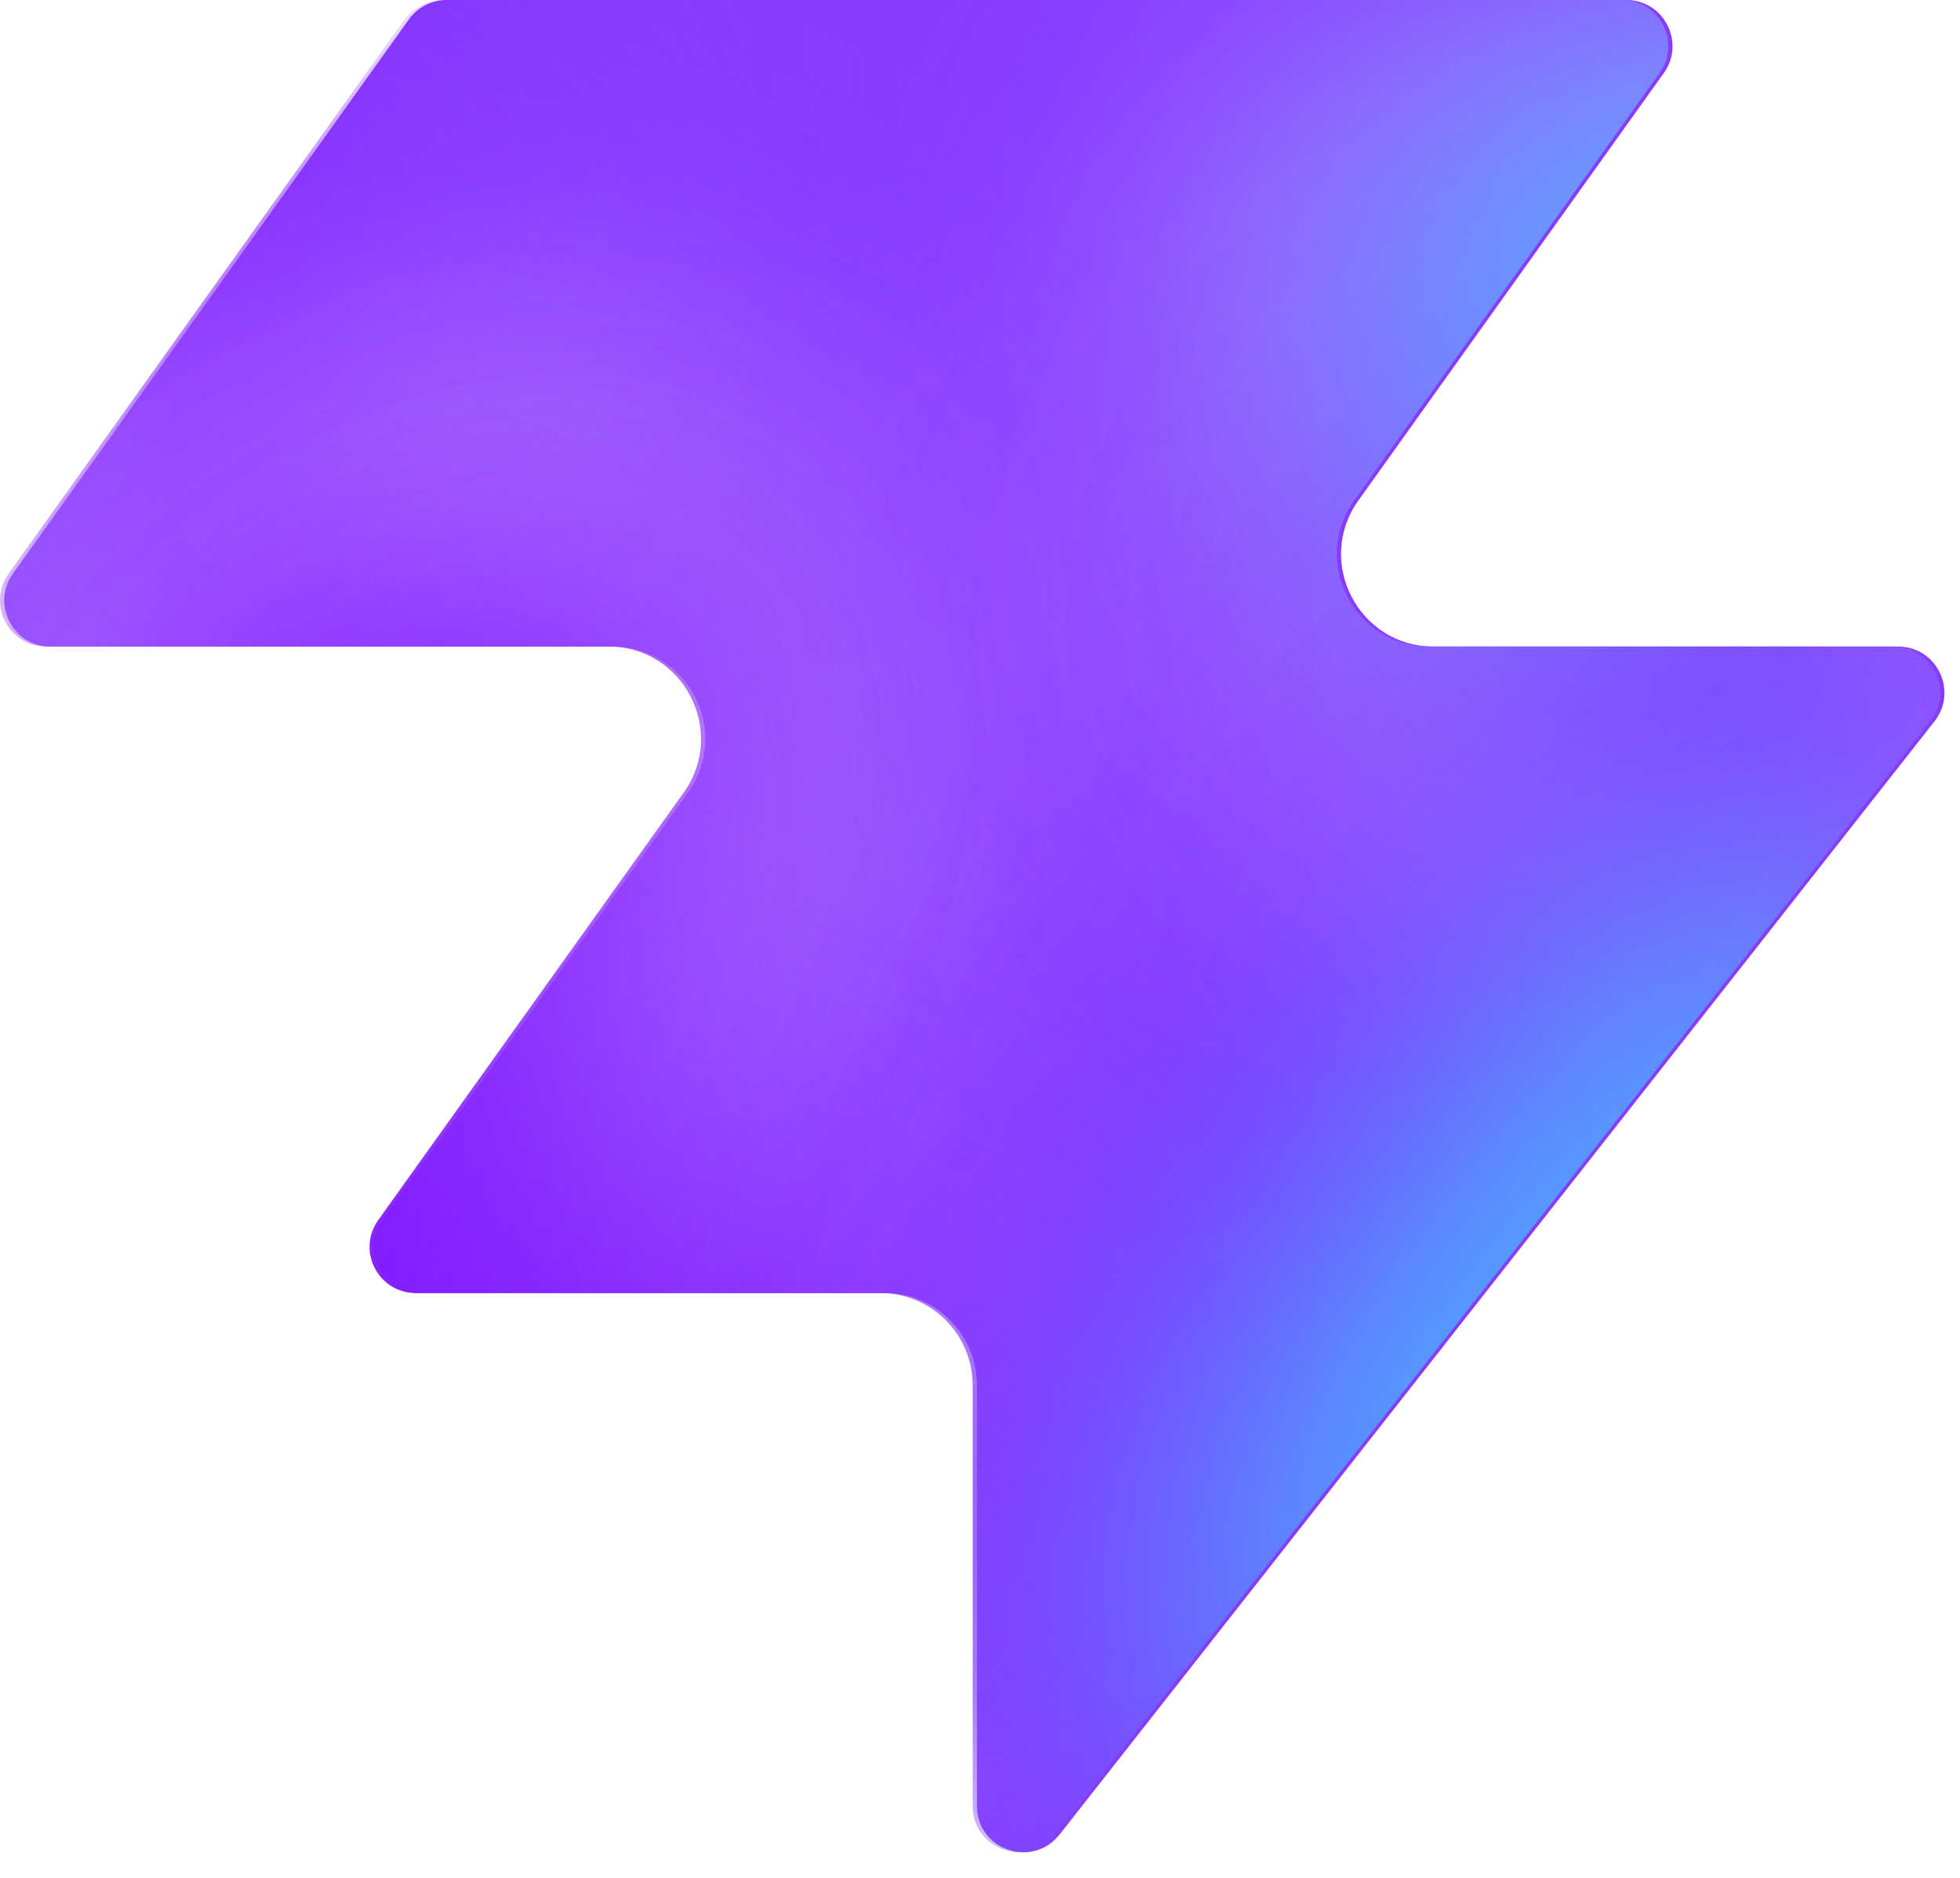
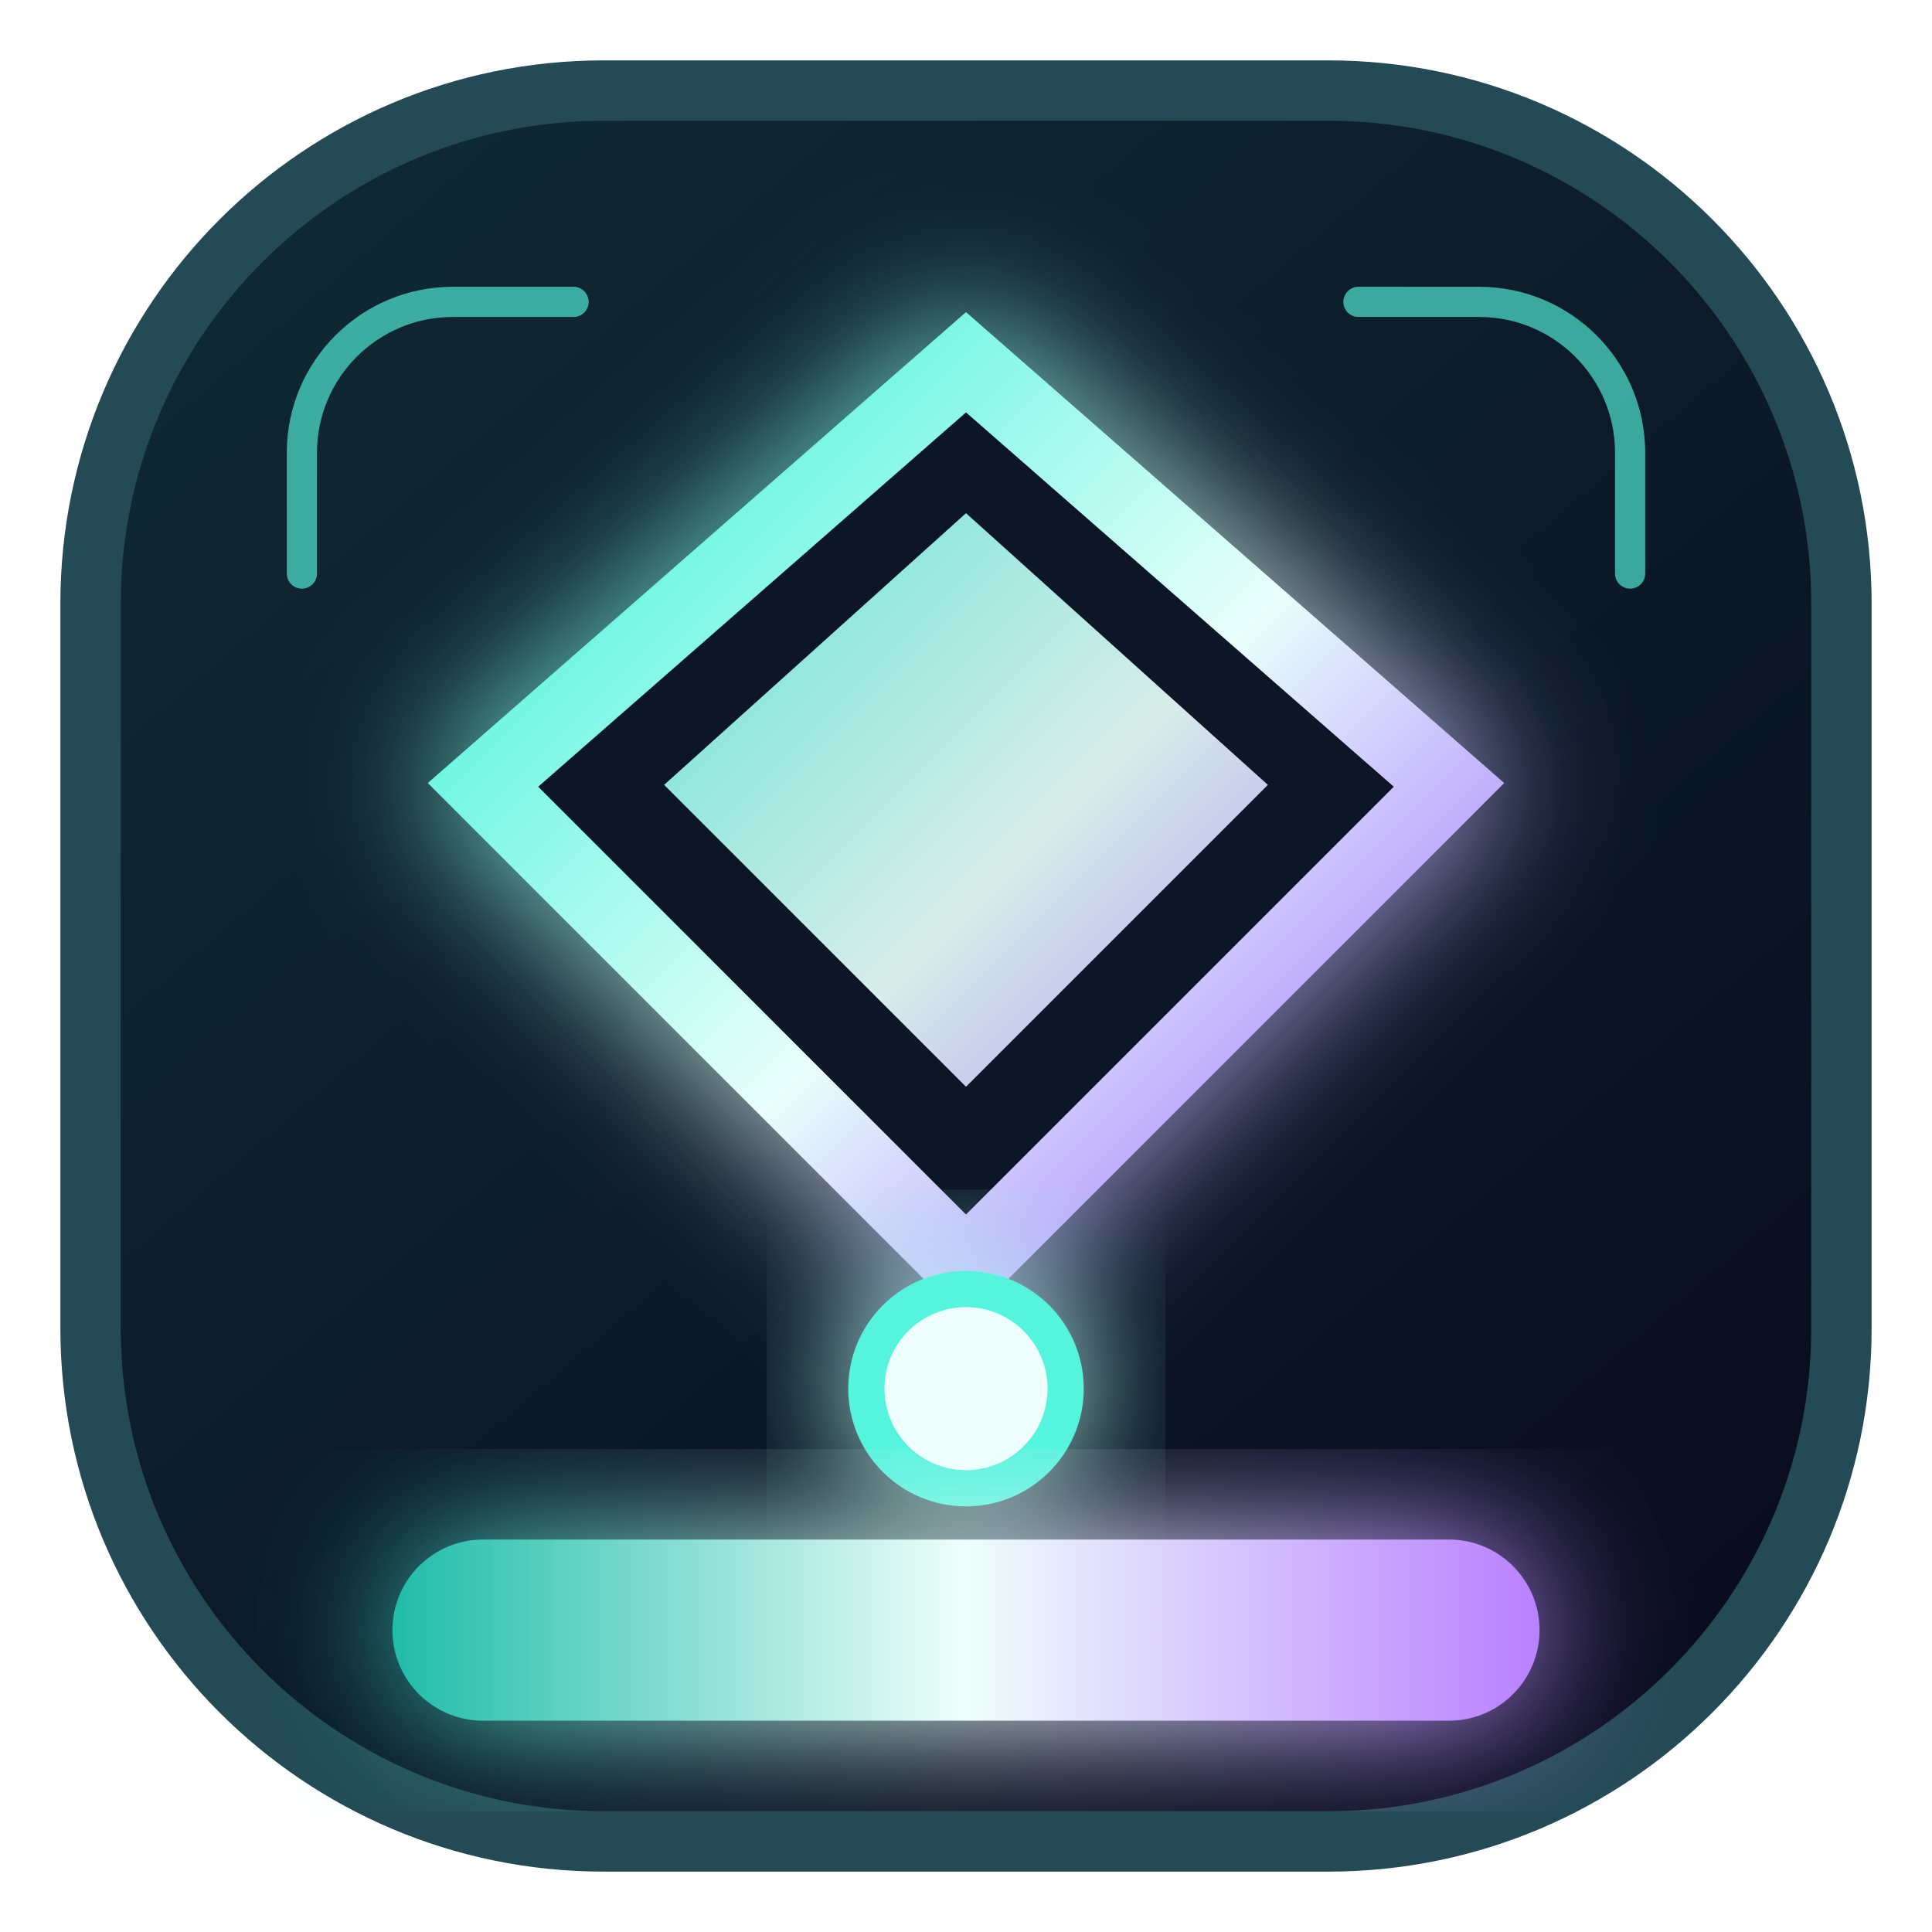
- <svg xmlns="http://www.w3.org/2000/svg" width="48" height="46" fill="none" viewBox="0 0 48 46">
-   <path fill="#863bff" d="M25.946 44.938c-.664.845-2.021.375-2.021-.698V33.937a2.26 2.26 0 0 0-2.262-2.262H10.287c-.92 0-1.456-1.04-.92-1.788l7.48-10.471c1.07-1.497 0-3.578-1.842-3.578H1.237c-.92 0-1.456-1.04-.92-1.788L10.013.474c.214-.297.556-.474.92-.474h28.894c.92 0 1.456 1.04.92 1.788l-7.48 10.471c-1.07 1.498 0 3.579 1.842 3.579h11.377c.943 0 1.473 1.088.89 1.83L25.947 44.94z" style="fill:#863bff;fill:color(display-p3 .525 .23 1);fill-opacity:1" />
-   <mask id="a" width="48" height="46" x="0" y="0" maskUnits="userSpaceOnUse" style="mask-type:alpha">
-     <path fill="#000" d="M25.842 44.938c-.664.844-2.021.375-2.021-.698V33.937a2.26 2.26 0 0 0-2.262-2.262H10.183c-.92 0-1.456-1.04-.92-1.788l7.48-10.471c1.07-1.498 0-3.579-1.842-3.579H1.133c-.92 0-1.456-1.04-.92-1.787L9.91.473c.214-.297.556-.474.92-.474h28.894c.92 0 1.456 1.04.92 1.788l-7.48 10.471c-1.07 1.498 0 3.578 1.842 3.578h11.377c.943 0 1.473 1.088.89 1.832L25.843 44.94z" style="fill:#000;fill-opacity:1" />
-   </mask>
-   <g mask="url(#a)">
-     <g filter="url(#b)">
-       <ellipse cx="5.508" cy="14.704" fill="#ede6ff" rx="5.508" ry="14.704" style="fill:#ede6ff;fill:color(display-p3 .927 .903 1);fill-opacity:1" transform="matrix(.00324 1 1 -.00324 -4.47 31.516)" />
-     </g>
-     <g filter="url(#c)">
-       <ellipse cx="10.399" cy="29.851" fill="#ede6ff" rx="10.399" ry="29.851" style="fill:#ede6ff;fill:color(display-p3 .927 .903 1);fill-opacity:1" transform="matrix(.00324 1 1 -.00324 -39.328 7.883)" />
-     </g>
-     <g filter="url(#d)">
-       <ellipse cx="5.508" cy="30.487" fill="#7e14ff" rx="5.508" ry="30.487" style="fill:#7e14ff;fill:color(display-p3 .492 .077 1);fill-opacity:1" transform="rotate(89.814 -25.913 -14.639)scale(1 -1)" />
-     </g>
-     <g filter="url(#e)">
-       <ellipse cx="5.508" cy="30.599" fill="#7e14ff" rx="5.508" ry="30.599" style="fill:#7e14ff;fill:color(display-p3 .492 .077 1);fill-opacity:1" transform="rotate(89.814 -32.644 -3.334)scale(1 -1)" />
-     </g>
-     <g filter="url(#f)">
-       <ellipse cx="5.508" cy="30.599" fill="#7e14ff" rx="5.508" ry="30.599" style="fill:#7e14ff;fill:color(display-p3 .492 .077 1);fill-opacity:1" transform="matrix(.00324 1 1 -.00324 -34.34 30.47)" />
-     </g>
-     <g filter="url(#g)">
-       <ellipse cx="14.072" cy="22.078" fill="#ede6ff" rx="14.072" ry="22.078" style="fill:#ede6ff;fill:color(display-p3 .927 .903 1);fill-opacity:1" transform="rotate(93.35 24.506 48.493)scale(-1 1)" />
-     </g>
-     <g filter="url(#h)">
-       <ellipse cx="3.47" cy="21.501" fill="#7e14ff" rx="3.47" ry="21.501" style="fill:#7e14ff;fill:color(display-p3 .492 .077 1);fill-opacity:1" transform="rotate(89.009 28.708 47.59)scale(-1 1)" />
-     </g>
-     <g filter="url(#i)">
-       <ellipse cx="3.47" cy="21.501" fill="#7e14ff" rx="3.47" ry="21.501" style="fill:#7e14ff;fill:color(display-p3 .492 .077 1);fill-opacity:1" transform="rotate(89.009 28.708 47.59)scale(-1 1)" />
-     </g>
-     <g filter="url(#j)">
-       <ellipse cx=".387" cy="8.972" fill="#7e14ff" rx="4.407" ry="29.108" style="fill:#7e14ff;fill:color(display-p3 .492 .077 1);fill-opacity:1" transform="rotate(39.51 .387 8.972)" />
-     </g>
-     <g filter="url(#k)">
-       <ellipse cx="47.523" cy="-6.092" fill="#7e14ff" rx="4.407" ry="29.108" style="fill:#7e14ff;fill:color(display-p3 .492 .077 1);fill-opacity:1" transform="rotate(37.892 47.523 -6.092)" />
-     </g>
-     <g filter="url(#l)">
-       <ellipse cx="41.412" cy="6.333" fill="#47bfff" rx="5.971" ry="9.665" style="fill:#47bfff;fill:color(display-p3 .28 .748 1);fill-opacity:1" transform="rotate(37.892 41.412 6.333)" />
-     </g>
-     <g filter="url(#m)">
-       <ellipse cx="-1.879" cy="38.332" fill="#7e14ff" rx="4.407" ry="29.108" style="fill:#7e14ff;fill:color(display-p3 .492 .077 1);fill-opacity:1" transform="rotate(37.892 -1.88 38.332)" />
-     </g>
-     <g filter="url(#n)">
-       <ellipse cx="-1.879" cy="38.332" fill="#7e14ff" rx="4.407" ry="29.108" style="fill:#7e14ff;fill:color(display-p3 .492 .077 1);fill-opacity:1" transform="rotate(37.892 -1.88 38.332)" />
-     </g>
-     <g filter="url(#o)">
-       <ellipse cx="35.651" cy="29.907" fill="#7e14ff" rx="4.407" ry="29.108" style="fill:#7e14ff;fill:color(display-p3 .492 .077 1);fill-opacity:1" transform="rotate(37.892 35.651 29.907)" />
-     </g>
-     <g filter="url(#p)">
-       <ellipse cx="38.418" cy="32.4" fill="#47bfff" rx="5.971" ry="15.297" style="fill:#47bfff;fill:color(display-p3 .28 .748 1);fill-opacity:1" transform="rotate(37.892 38.418 32.4)" />
-     </g>
-   </g>
+ <svg xmlns="http://www.w3.org/2000/svg" viewBox="0 0 64 64" role="img" aria-labelledby="title desc">
  <defs>
-     <filter id="b" width="60.045" height="41.654" x="-19.77" y="16.149" color-interpolation-filters="sRGB" filterUnits="userSpaceOnUse">
-       <feFlood flood-opacity="0" result="BackgroundImageFix" />
-       <feBlend in="SourceGraphic" in2="BackgroundImageFix" result="shape" />
-       <feGaussianBlur result="effect1_foregroundBlur_2002_17158" stdDeviation="7.659" />
-     </filter>
-     <filter id="c" width="90.34" height="51.437" x="-54.613" y="-7.533" color-interpolation-filters="sRGB" filterUnits="userSpaceOnUse">
-       <feFlood flood-opacity="0" result="BackgroundImageFix" />
-       <feBlend in="SourceGraphic" in2="BackgroundImageFix" result="shape" />
-       <feGaussianBlur result="effect1_foregroundBlur_2002_17158" stdDeviation="7.659" />
-     </filter>
-     <filter id="d" width="79.355" height="29.4" x="-49.64" y="2.03" color-interpolation-filters="sRGB" filterUnits="userSpaceOnUse">
-       <feFlood flood-opacity="0" result="BackgroundImageFix" />
-       <feBlend in="SourceGraphic" in2="BackgroundImageFix" result="shape" />
-       <feGaussianBlur result="effect1_foregroundBlur_2002_17158" stdDeviation="4.596" />
-     </filter>
-     <filter id="e" width="79.579" height="29.4" x="-45.045" y="20.029" color-interpolation-filters="sRGB" filterUnits="userSpaceOnUse">
-       <feFlood flood-opacity="0" result="BackgroundImageFix" />
-       <feBlend in="SourceGraphic" in2="BackgroundImageFix" result="shape" />
-       <feGaussianBlur result="effect1_foregroundBlur_2002_17158" stdDeviation="4.596" />
-     </filter>
-     <filter id="f" width="79.579" height="29.4" x="-43.513" y="21.178" color-interpolation-filters="sRGB" filterUnits="userSpaceOnUse">
-       <feFlood flood-opacity="0" result="BackgroundImageFix" />
-       <feBlend in="SourceGraphic" in2="BackgroundImageFix" result="shape" />
-       <feGaussianBlur result="effect1_foregroundBlur_2002_17158" stdDeviation="4.596" />
-     </filter>
-     <filter id="g" width="74.749" height="58.852" x="15.756" y="-17.901" color-interpolation-filters="sRGB" filterUnits="userSpaceOnUse">
-       <feFlood flood-opacity="0" result="BackgroundImageFix" />
-       <feBlend in="SourceGraphic" in2="BackgroundImageFix" result="shape" />
-       <feGaussianBlur result="effect1_foregroundBlur_2002_17158" stdDeviation="7.659" />
-     </filter>
-     <filter id="h" width="61.377" height="25.362" x="23.548" y="2.284" color-interpolation-filters="sRGB" filterUnits="userSpaceOnUse">
-       <feFlood flood-opacity="0" result="BackgroundImageFix" />
-       <feBlend in="SourceGraphic" in2="BackgroundImageFix" result="shape" />
-       <feGaussianBlur result="effect1_foregroundBlur_2002_17158" stdDeviation="4.596" />
-     </filter>
-     <filter id="i" width="61.377" height="25.362" x="23.548" y="2.284" color-interpolation-filters="sRGB" filterUnits="userSpaceOnUse">
-       <feFlood flood-opacity="0" result="BackgroundImageFix" />
-       <feBlend in="SourceGraphic" in2="BackgroundImageFix" result="shape" />
-       <feGaussianBlur result="effect1_foregroundBlur_2002_17158" stdDeviation="4.596" />
-     </filter>
-     <filter id="j" width="56.045" height="63.649" x="-27.636" y="-22.853" color-interpolation-filters="sRGB" filterUnits="userSpaceOnUse">
-       <feFlood flood-opacity="0" result="BackgroundImageFix" />
-       <feBlend in="SourceGraphic" in2="BackgroundImageFix" result="shape" />
-       <feGaussianBlur result="effect1_foregroundBlur_2002_17158" stdDeviation="4.596" />
-     </filter>
-     <filter id="k" width="54.814" height="64.646" x="20.116" y="-38.415" color-interpolation-filters="sRGB" filterUnits="userSpaceOnUse">
-       <feFlood flood-opacity="0" result="BackgroundImageFix" />
-       <feBlend in="SourceGraphic" in2="BackgroundImageFix" result="shape" />
-       <feGaussianBlur result="effect1_foregroundBlur_2002_17158" stdDeviation="4.596" />
-     </filter>
-     <filter id="l" width="33.541" height="35.313" x="24.641" y="-11.323" color-interpolation-filters="sRGB" filterUnits="userSpaceOnUse">
-       <feFlood flood-opacity="0" result="BackgroundImageFix" />
-       <feBlend in="SourceGraphic" in2="BackgroundImageFix" result="shape" />
-       <feGaussianBlur result="effect1_foregroundBlur_2002_17158" stdDeviation="4.596" />
-     </filter>
-     <filter id="m" width="54.814" height="64.646" x="-29.286" y="6.009" color-interpolation-filters="sRGB" filterUnits="userSpaceOnUse">
-       <feFlood flood-opacity="0" result="BackgroundImageFix" />
-       <feBlend in="SourceGraphic" in2="BackgroundImageFix" result="shape" />
-       <feGaussianBlur result="effect1_foregroundBlur_2002_17158" stdDeviation="4.596" />
-     </filter>
-     <filter id="n" width="54.814" height="64.646" x="-29.286" y="6.009" color-interpolation-filters="sRGB" filterUnits="userSpaceOnUse">
-       <feFlood flood-opacity="0" result="BackgroundImageFix" />
-       <feBlend in="SourceGraphic" in2="BackgroundImageFix" result="shape" />
-       <feGaussianBlur result="effect1_foregroundBlur_2002_17158" stdDeviation="4.596" />
-     </filter>
-     <filter id="o" width="54.814" height="64.646" x="8.244" y="-2.416" color-interpolation-filters="sRGB" filterUnits="userSpaceOnUse">
-       <feFlood flood-opacity="0" result="BackgroundImageFix" />
-       <feBlend in="SourceGraphic" in2="BackgroundImageFix" result="shape" />
-       <feGaussianBlur result="effect1_foregroundBlur_2002_17158" stdDeviation="4.596" />
-     </filter>
-     <filter id="p" width="39.409" height="43.623" x="18.713" y="10.588" color-interpolation-filters="sRGB" filterUnits="userSpaceOnUse">
-       <feFlood flood-opacity="0" result="BackgroundImageFix" />
-       <feBlend in="SourceGraphic" in2="BackgroundImageFix" result="shape" />
-       <feGaussianBlur result="effect1_foregroundBlur_2002_17158" stdDeviation="4.596" />
+     <linearGradient id="bg" x1="8" y1="4" x2="56" y2="60" gradientUnits="userSpaceOnUse">
+       <stop stop-color="#102a35" />
+       <stop offset="1" stop-color="#090b1d" />
+     </linearGradient>
+     <linearGradient id="core" x1="19" y1="16" x2="45" y2="42" gradientUnits="userSpaceOnUse">
+       <stop stop-color="#55f4dd" />
+       <stop offset=".52" stop-color="#e9fffb" />
+       <stop offset="1" stop-color="#a06cff" />
+     </linearGradient>
+     <linearGradient id="paddle" x1="13" y1="52" x2="51" y2="52" gradientUnits="userSpaceOnUse">
+       <stop stop-color="#20bda9" />
+       <stop offset=".5" stop-color="#effffc" />
+       <stop offset="1" stop-color="#b980ff" />
+     </linearGradient>
+     <filter id="glow" x="-50%" y="-50%" width="200%" height="200%">
+       <feGaussianBlur stdDeviation="2.4" result="blur" />
+       <feMerge>
+         <feMergeNode in="blur" />
+         <feMergeNode in="SourceGraphic" />
+       </feMerge>
    </filter>
  </defs>
+   <rect x="3" y="3" width="58" height="58" rx="17" fill="url(#bg)" stroke="#244a55" stroke-width="2" />
+   <path d="M32 12 48 26 32 42 16 26 32 12Z" fill="#0b1826" stroke="url(#core)" stroke-width="2.5" filter="url(#glow)" />
+   <path d="m32 17 10 9-10 10-10-10 10-9Z" fill="url(#core)" opacity=".92" />
+   <circle cx="32" cy="46" r="3.3" fill="#effffc" stroke="#55f4dd" stroke-width="1.2" filter="url(#glow)" />
+   <rect x="13" y="51" width="38" height="6" rx="3" fill="url(#paddle)" filter="url(#glow)" />
+   <path d="M10 19v-4a5 5 0 0 1 5-5h4M54 19v-4a5 5 0 0 0-5-5h-4" fill="none" stroke="#55f4dd" stroke-linecap="round" opacity=".65" />
</svg>
